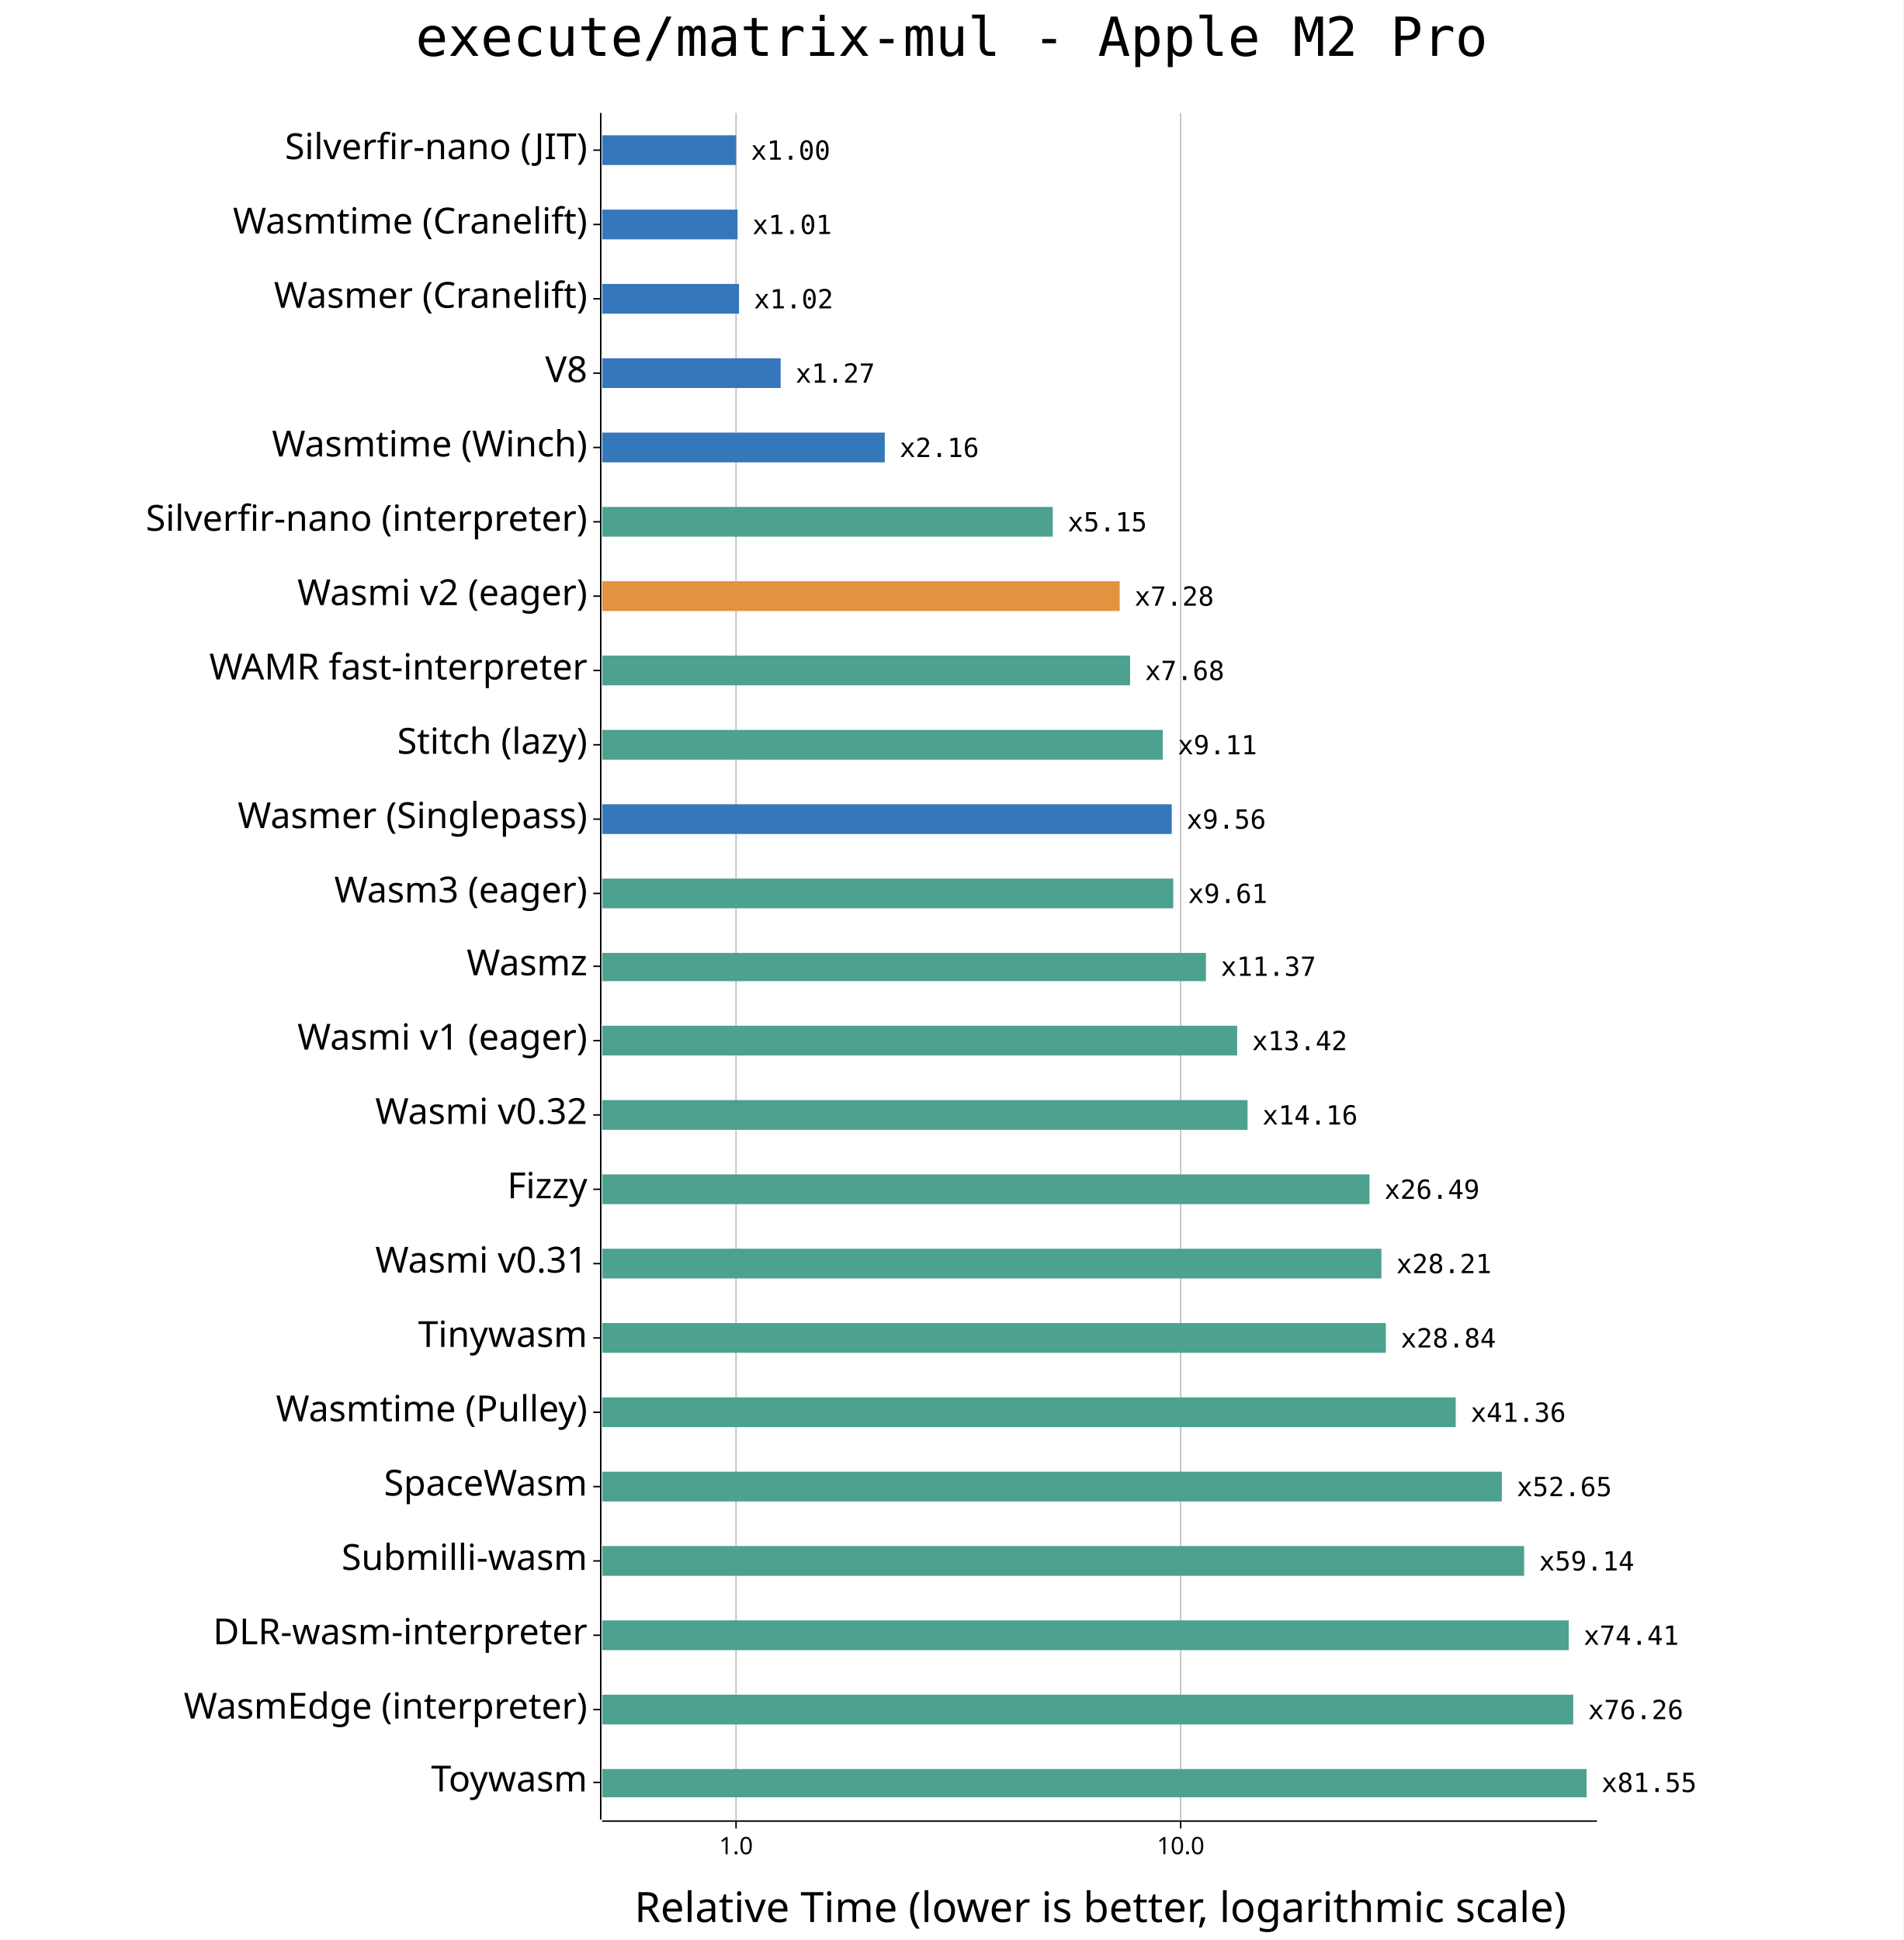
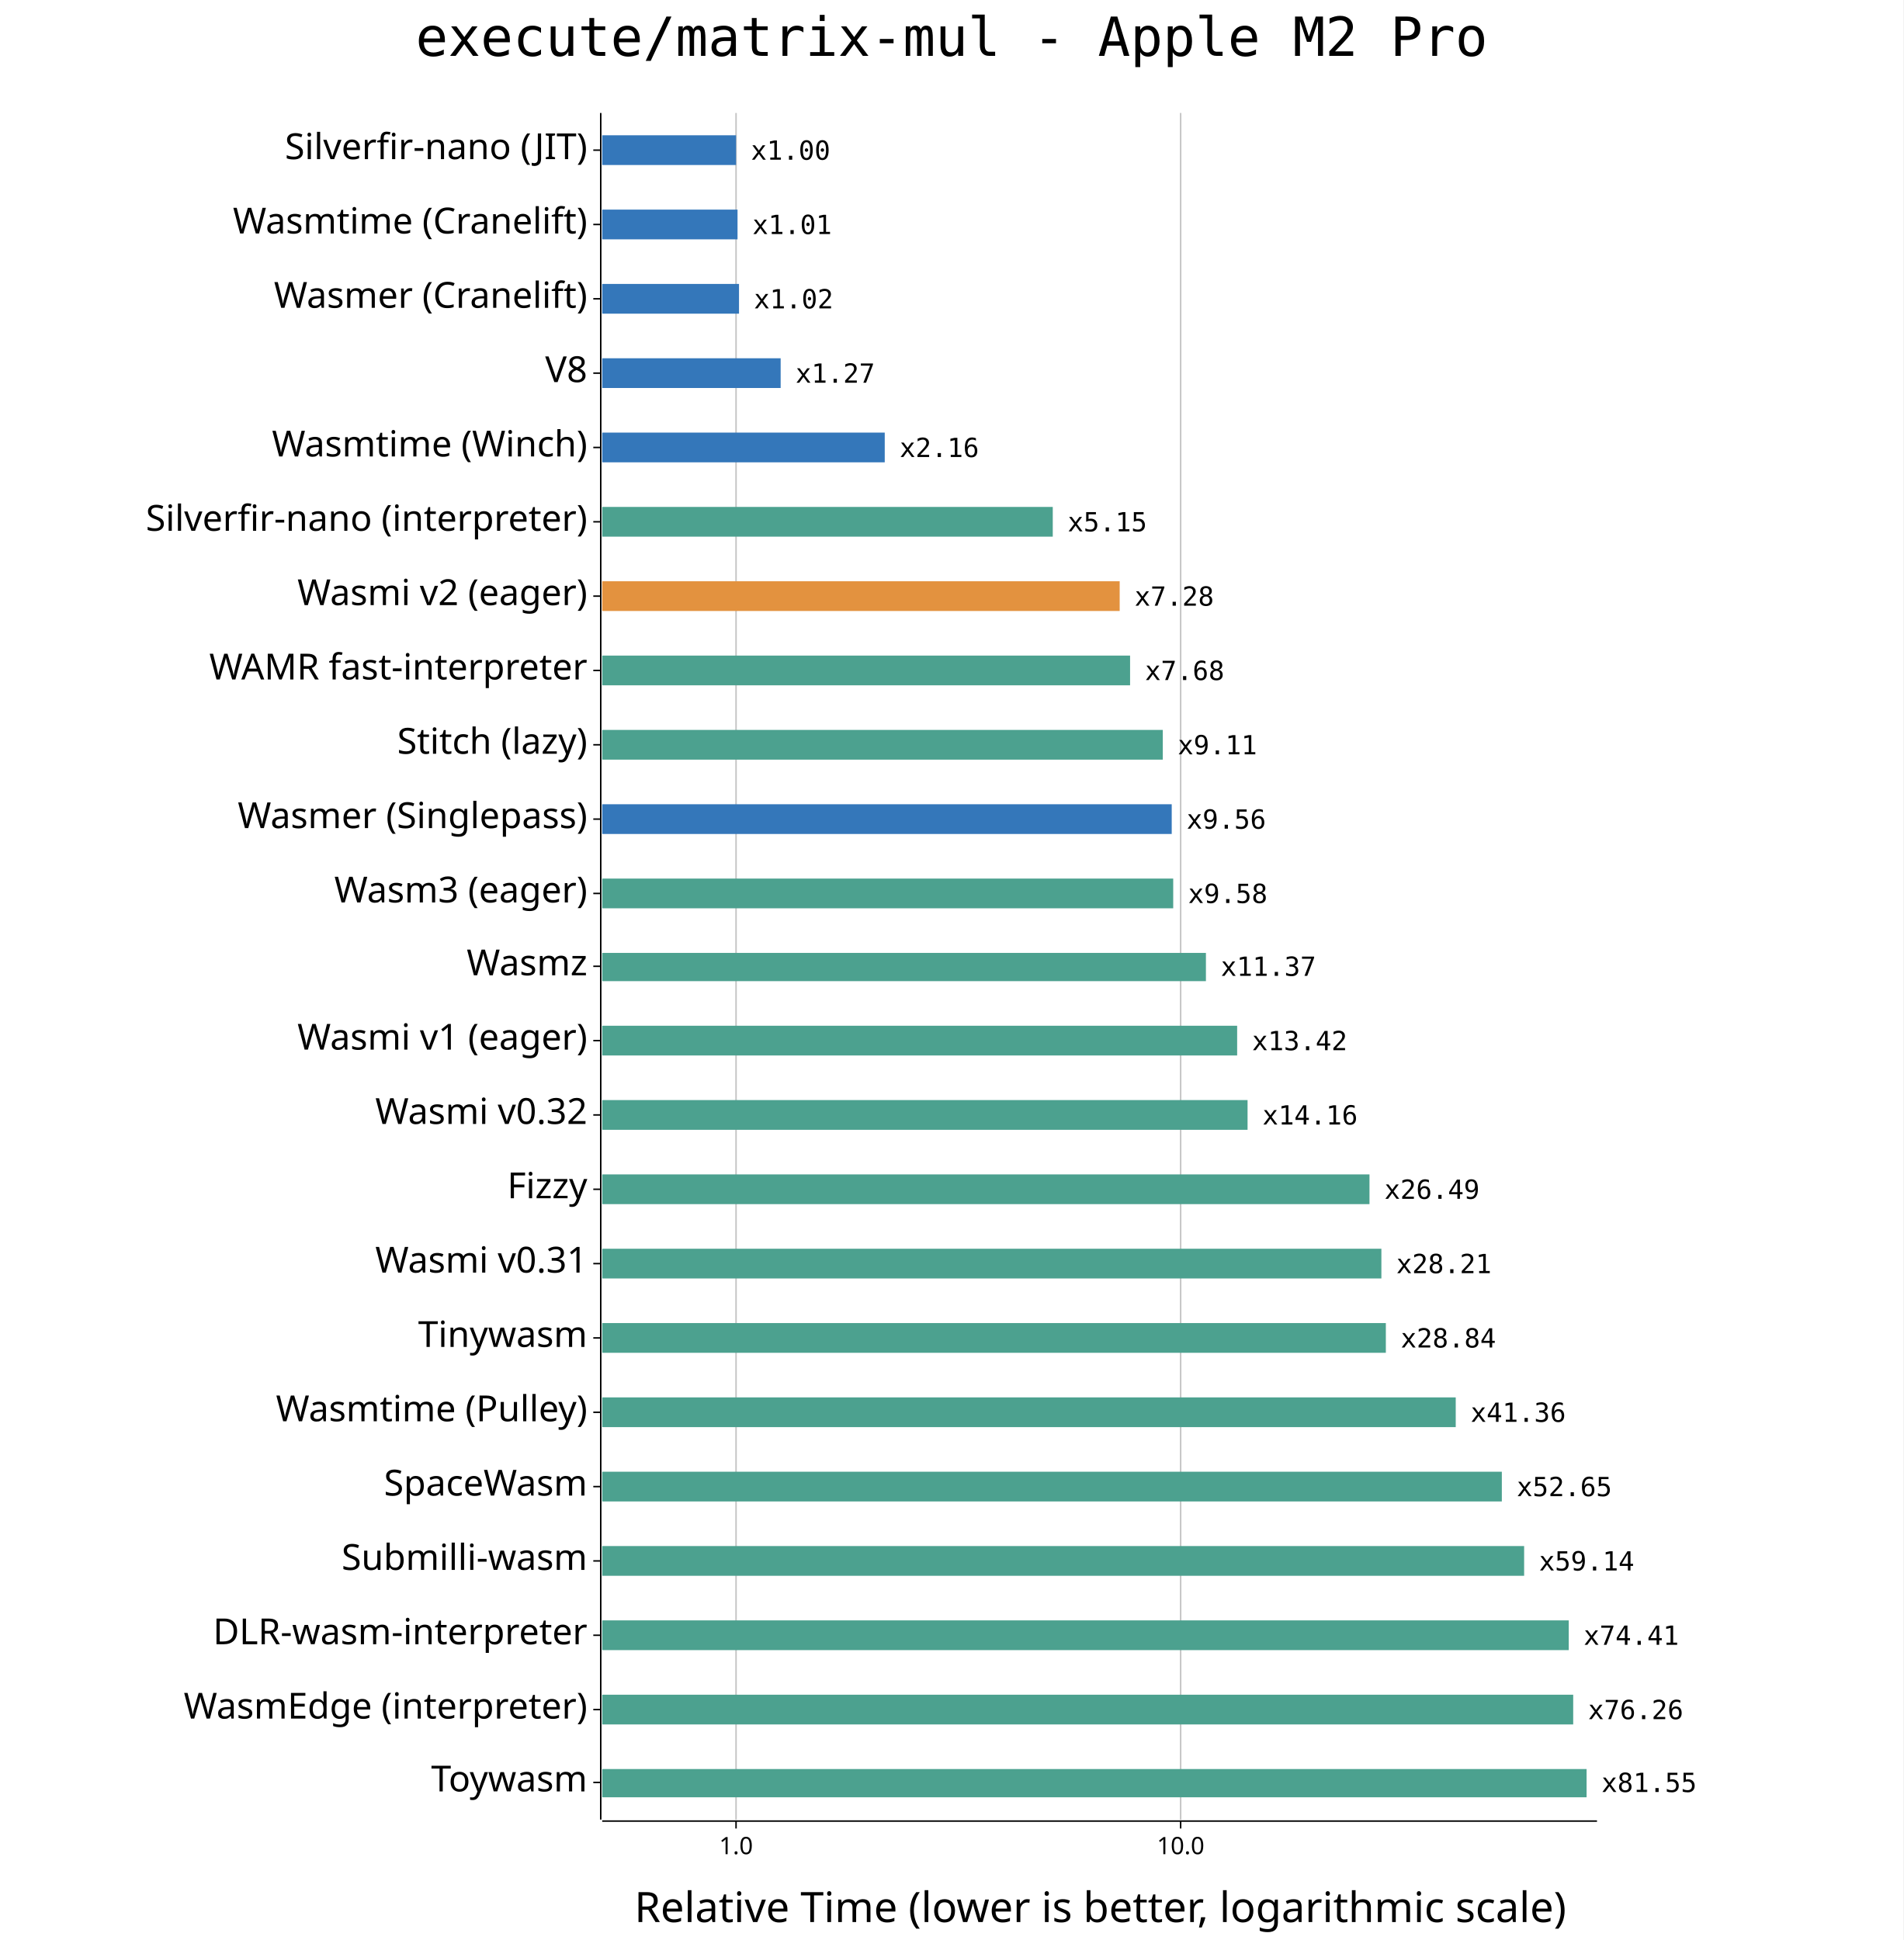
<svg xmlns="http://www.w3.org/2000/svg" width="1280" height="1305" viewBox="0 0 1280 1305">
  <rect x="0" y="0" width="1280" height="1305" opacity="1" fill="#FFFFFF" stroke="none" />
  <text x="640" y="10" dy="0.76em" text-anchor="middle" font-family="monospace" font-size="36.29" opacity="1" fill="#000000">
execute/matrix-mul - Apple M2 Pro
</text>
  <line opacity="0.1" stroke="#000000" stroke-width="1" x1="495" y1="1224" x2="495" y2="76" />
  <line opacity="0.1" stroke="#000000" stroke-width="1" x1="794" y1="1224" x2="794" y2="76" />
  <text x="5" y="650" dy="0.76em" text-anchor="middle" font-family="sans-serif" font-size="28.226" opacity="1" fill="#000000" transform="rotate(270, 5, 650)">

</text>
  <text x="740" y="1300" dy="-0.5ex" text-anchor="middle" font-family="sans-serif" font-size="28.226" opacity="1" fill="#000000">
Relative Time (lower is better, logarithmic scale)
</text>
  <line opacity="0.15" stroke="#000000" stroke-width="1" x1="495" y1="1224" x2="495" y2="76" />
  <line opacity="0.15" stroke="#000000" stroke-width="1" x1="794" y1="1224" x2="794" y2="76" />
  <polyline fill="none" opacity="1" stroke="#000000" stroke-width="1" points="404,76 404,1224 " />
  <text x="395" y="1199" dy="0.5ex" text-anchor="end" font-family="sans-serif" font-size="24.194" opacity="1" fill="#000000">
Toywasm
</text>
  <polyline fill="none" opacity="1" stroke="#000000" stroke-width="1" points="399,1199 404,1199 " />
  <text x="395" y="1150" dy="0.5ex" text-anchor="end" font-family="sans-serif" font-size="24.194" opacity="1" fill="#000000">
WasmEdge (interpreter)
</text>
  <polyline fill="none" opacity="1" stroke="#000000" stroke-width="1" points="399,1150 404,1150 " />
  <text x="395" y="1100" dy="0.5ex" text-anchor="end" font-family="sans-serif" font-size="24.194" opacity="1" fill="#000000">
DLR-wasm-interpreter
</text>
  <polyline fill="none" opacity="1" stroke="#000000" stroke-width="1" points="399,1100 404,1100 " />
  <text x="395" y="1050" dy="0.5ex" text-anchor="end" font-family="sans-serif" font-size="24.194" opacity="1" fill="#000000">
Submilli-wasm
</text>
  <polyline fill="none" opacity="1" stroke="#000000" stroke-width="1" points="399,1050 404,1050 " />
  <text x="395" y="1000" dy="0.5ex" text-anchor="end" font-family="sans-serif" font-size="24.194" opacity="1" fill="#000000">
SpaceWasm
</text>
  <polyline fill="none" opacity="1" stroke="#000000" stroke-width="1" points="399,1000 404,1000 " />
  <text x="395" y="950" dy="0.5ex" text-anchor="end" font-family="sans-serif" font-size="24.194" opacity="1" fill="#000000">
Wasmtime (Pulley)
</text>
  <polyline fill="none" opacity="1" stroke="#000000" stroke-width="1" points="399,950 404,950 " />
  <text x="395" y="900" dy="0.5ex" text-anchor="end" font-family="sans-serif" font-size="24.194" opacity="1" fill="#000000">
Tinywasm
</text>
  <polyline fill="none" opacity="1" stroke="#000000" stroke-width="1" points="399,900 404,900 " />
  <text x="395" y="850" dy="0.5ex" text-anchor="end" font-family="sans-serif" font-size="24.194" opacity="1" fill="#000000">
Wasmi v0.31
</text>
  <polyline fill="none" opacity="1" stroke="#000000" stroke-width="1" points="399,850 404,850 " />
  <text x="395" y="800" dy="0.5ex" text-anchor="end" font-family="sans-serif" font-size="24.194" opacity="1" fill="#000000">
Fizzy
</text>
  <polyline fill="none" opacity="1" stroke="#000000" stroke-width="1" points="399,800 404,800 " />
  <text x="395" y="750" dy="0.5ex" text-anchor="end" font-family="sans-serif" font-size="24.194" opacity="1" fill="#000000">
Wasmi v0.32
</text>
  <polyline fill="none" opacity="1" stroke="#000000" stroke-width="1" points="399,750 404,750 " />
  <text x="395" y="700" dy="0.5ex" text-anchor="end" font-family="sans-serif" font-size="24.194" opacity="1" fill="#000000">
Wasmi v1 (eager)
</text>
  <polyline fill="none" opacity="1" stroke="#000000" stroke-width="1" points="399,700 404,700 " />
  <text x="395" y="650" dy="0.5ex" text-anchor="end" font-family="sans-serif" font-size="24.194" opacity="1" fill="#000000">
Wasmz
</text>
  <polyline fill="none" opacity="1" stroke="#000000" stroke-width="1" points="399,650 404,650 " />
  <text x="395" y="601" dy="0.5ex" text-anchor="end" font-family="sans-serif" font-size="24.194" opacity="1" fill="#000000">
Wasm3 (eager)
</text>
  <polyline fill="none" opacity="1" stroke="#000000" stroke-width="1" points="399,601 404,601 " />
  <text x="395" y="551" dy="0.5ex" text-anchor="end" font-family="sans-serif" font-size="24.194" opacity="1" fill="#000000">
Wasmer (Singlepass)
</text>
  <polyline fill="none" opacity="1" stroke="#000000" stroke-width="1" points="399,551 404,551 " />
  <text x="395" y="501" dy="0.5ex" text-anchor="end" font-family="sans-serif" font-size="24.194" opacity="1" fill="#000000">
Stitch (lazy)
</text>
  <polyline fill="none" opacity="1" stroke="#000000" stroke-width="1" points="399,501 404,501 " />
  <text x="395" y="451" dy="0.5ex" text-anchor="end" font-family="sans-serif" font-size="24.194" opacity="1" fill="#000000">
WAMR fast-interpreter
</text>
  <polyline fill="none" opacity="1" stroke="#000000" stroke-width="1" points="399,451 404,451 " />
  <text x="395" y="401" dy="0.5ex" text-anchor="end" font-family="sans-serif" font-size="24.194" opacity="1" fill="#000000">
Wasmi v2 (eager)
</text>
  <polyline fill="none" opacity="1" stroke="#000000" stroke-width="1" points="399,401 404,401 " />
  <text x="395" y="351" dy="0.5ex" text-anchor="end" font-family="sans-serif" font-size="24.194" opacity="1" fill="#000000">
Silverfir-nano (interpreter)
</text>
  <polyline fill="none" opacity="1" stroke="#000000" stroke-width="1" points="399,351 404,351 " />
  <text x="395" y="301" dy="0.5ex" text-anchor="end" font-family="sans-serif" font-size="24.194" opacity="1" fill="#000000">
Wasmtime (Winch)
</text>
  <polyline fill="none" opacity="1" stroke="#000000" stroke-width="1" points="399,301 404,301 " />
  <text x="395" y="251" dy="0.5ex" text-anchor="end" font-family="sans-serif" font-size="24.194" opacity="1" fill="#000000">
V8
</text>
  <polyline fill="none" opacity="1" stroke="#000000" stroke-width="1" points="399,251 404,251 " />
  <text x="395" y="201" dy="0.5ex" text-anchor="end" font-family="sans-serif" font-size="24.194" opacity="1" fill="#000000">
Wasmer (Cranelift)
</text>
  <polyline fill="none" opacity="1" stroke="#000000" stroke-width="1" points="399,201 404,201 " />
  <text x="395" y="151" dy="0.5ex" text-anchor="end" font-family="sans-serif" font-size="24.194" opacity="1" fill="#000000">
Wasmtime (Cranelift)
</text>
  <polyline fill="none" opacity="1" stroke="#000000" stroke-width="1" points="399,151 404,151 " />
  <text x="395" y="101" dy="0.5ex" text-anchor="end" font-family="sans-serif" font-size="24.194" opacity="1" fill="#000000">
Silverfir-nano (JIT)
</text>
  <polyline fill="none" opacity="1" stroke="#000000" stroke-width="1" points="399,101 404,101 " />
  <polyline fill="none" opacity="1" stroke="#000000" stroke-width="1" points="405,1225 1074,1225 " />
  <text x="495" y="1235" dy="0.76em" text-anchor="middle" font-family="sans-serif" font-size="16.129" opacity="1" fill="#000000">
1.0
</text>
  <polyline fill="none" opacity="1" stroke="#000000" stroke-width="1" points="495,1225 495,1230 " />
  <text x="794" y="1235" dy="0.76em" text-anchor="middle" font-family="sans-serif" font-size="16.129" opacity="1" fill="#000000">
10.0
</text>
  <polyline fill="none" opacity="1" stroke="#000000" stroke-width="1" points="794,1225 794,1230 " />
+   <rect x="405" y="1190" width="662" height="19" opacity="1" fill="#4CA18F" stroke="none" />
+   <rect x="405" y="890" width="527" height="20" opacity="1" fill="#4CA18F" stroke="none" />
+   <rect x="405" y="740" width="434" height="20" opacity="1" fill="#4CA18F" stroke="none" />
+   <rect x="405" y="1140" width="653" height="20" opacity="1" fill="#4CA18F" stroke="none" />
  <rect x="405" y="641" width="406" height="19" opacity="1" fill="#4CA18F" stroke="none" />
+   <rect x="405" y="591" width="384" height="20" opacity="1" fill="#4CA18F" stroke="none" />
+   <rect x="405" y="1040" width="620" height="20" opacity="1" fill="#4CA18F" stroke="none" />
+   <rect x="405" y="391" width="348" height="20" opacity="1" fill="#E3923F" stroke="none" />
+   <rect x="405" y="241" width="120" height="20" opacity="1" fill="#3477BA" stroke="none" />
+   <rect x="405" y="1090" width="650" height="20" opacity="1" fill="#4CA18F" stroke="none" />
+   <rect x="405" y="790" width="516" height="20" opacity="1" fill="#4CA18F" stroke="none" />
+   <rect x="405" y="491" width="377" height="20" opacity="1" fill="#4CA18F" stroke="none" />
+   <rect x="405" y="141" width="91" height="20" opacity="1" fill="#3477BA" stroke="none" />
+   <rect x="405" y="441" width="355" height="20" opacity="1" fill="#4CA18F" stroke="none" />
+   <rect x="405" y="990" width="605" height="20" opacity="1" fill="#4CA18F" stroke="none" />
+   <rect x="405" y="940" width="574" height="20" opacity="1" fill="#4CA18F" stroke="none" />
+   <rect x="405" y="840" width="524" height="20" opacity="1" fill="#4CA18F" stroke="none" />
  <rect x="405" y="541" width="383" height="20" opacity="1" fill="#3477BA" stroke="none" />
-   <rect x="405" y="990" width="605" height="20" opacity="1" fill="#4CA18F" stroke="none" />
-   <rect x="405" y="890" width="527" height="20" opacity="1" fill="#4CA18F" stroke="none" />
  <rect x="405" y="291" width="190" height="20" opacity="1" fill="#3477BA" stroke="none" />
-   <rect x="405" y="1190" width="662" height="19" opacity="1" fill="#4CA18F" stroke="none" />
-   <rect x="405" y="1090" width="650" height="20" opacity="1" fill="#4CA18F" stroke="none" />
-   <rect x="405" y="441" width="355" height="20" opacity="1" fill="#4CA18F" stroke="none" />
-   <rect x="405" y="840" width="524" height="20" opacity="1" fill="#4CA18F" stroke="none" />
+   <rect x="405" y="91" width="90" height="20" opacity="1" fill="#3477BA" stroke="none" />
+   <rect x="405" y="191" width="92" height="20" opacity="1" fill="#3477BA" stroke="none" />
  <rect x="405" y="690" width="427" height="20" opacity="1" fill="#4CA18F" stroke="none" />
-   <rect x="405" y="740" width="434" height="20" opacity="1" fill="#4CA18F" stroke="none" />
-   <rect x="405" y="391" width="348" height="20" opacity="1" fill="#E3923F" stroke="none" />
  <rect x="405" y="341" width="303" height="20" opacity="1" fill="#4CA18F" stroke="none" />
-   <rect x="405" y="241" width="120" height="20" opacity="1" fill="#3477BA" stroke="none" />
-   <rect x="405" y="141" width="91" height="20" opacity="1" fill="#3477BA" stroke="none" />
-   <rect x="405" y="91" width="90" height="20" opacity="1" fill="#3477BA" stroke="none" />
-   <rect x="405" y="1040" width="620" height="20" opacity="1" fill="#4CA18F" stroke="none" />
-   <rect x="405" y="591" width="384" height="20" opacity="1" fill="#4CA18F" stroke="none" />
-   <rect x="405" y="491" width="377" height="20" opacity="1" fill="#4CA18F" stroke="none" />
-   <rect x="405" y="191" width="92" height="20" opacity="1" fill="#3477BA" stroke="none" />
-   <rect x="405" y="790" width="516" height="20" opacity="1" fill="#4CA18F" stroke="none" />
-   <rect x="405" y="1140" width="653" height="20" opacity="1" fill="#4CA18F" stroke="none" />
-   <rect x="405" y="940" width="574" height="20" opacity="1" fill="#4CA18F" stroke="none" />
  <text x="1077" y="1201" dy="0.5ex" text-anchor="start" font-family="monospace" font-size="17.742" opacity="1" fill="#000000">
x81.55
</text>
  <text x="1068" y="1152" dy="0.5ex" text-anchor="start" font-family="monospace" font-size="17.742" opacity="1" fill="#000000">
x76.26
</text>
  <text x="1065" y="1102" dy="0.5ex" text-anchor="start" font-family="monospace" font-size="17.742" opacity="1" fill="#000000">
x74.41
</text>
  <text x="1035" y="1052" dy="0.5ex" text-anchor="start" font-family="monospace" font-size="17.742" opacity="1" fill="#000000">
x59.14
</text>
  <text x="1020" y="1002" dy="0.5ex" text-anchor="start" font-family="monospace" font-size="17.742" opacity="1" fill="#000000">
x52.65
</text>
  <text x="989" y="952" dy="0.5ex" text-anchor="start" font-family="monospace" font-size="17.742" opacity="1" fill="#000000">
x41.36
</text>
  <text x="942" y="902" dy="0.5ex" text-anchor="start" font-family="monospace" font-size="17.742" opacity="1" fill="#000000">
x28.84
</text>
  <text x="939" y="852" dy="0.5ex" text-anchor="start" font-family="monospace" font-size="17.742" opacity="1" fill="#000000">
x28.21
</text>
  <text x="931" y="802" dy="0.5ex" text-anchor="start" font-family="monospace" font-size="17.742" opacity="1" fill="#000000">
x26.49
</text>
  <text x="849" y="752" dy="0.5ex" text-anchor="start" font-family="monospace" font-size="17.742" opacity="1" fill="#000000">
x14.16
</text>
  <text x="842" y="702" dy="0.5ex" text-anchor="start" font-family="monospace" font-size="17.742" opacity="1" fill="#000000">
x13.42
</text>
  <text x="821" y="652" dy="0.5ex" text-anchor="start" font-family="monospace" font-size="17.742" opacity="1" fill="#000000">
x11.37
</text>
  <text x="799" y="603" dy="0.5ex" text-anchor="start" font-family="monospace" font-size="17.742" opacity="1" fill="#000000">
- x9.61
+ x9.58
</text>
  <text x="798" y="553" dy="0.5ex" text-anchor="start" font-family="monospace" font-size="17.742" opacity="1" fill="#000000">
x9.56
</text>
  <text x="792" y="503" dy="0.5ex" text-anchor="start" font-family="monospace" font-size="17.742" opacity="1" fill="#000000">
x9.11
</text>
  <text x="770" y="453" dy="0.5ex" text-anchor="start" font-family="monospace" font-size="17.742" opacity="1" fill="#000000">
x7.68
</text>
  <text x="763" y="403" dy="0.5ex" text-anchor="start" font-family="monospace" font-size="17.742" opacity="1" fill="#000000">
x7.28
</text>
  <text x="718" y="353" dy="0.5ex" text-anchor="start" font-family="monospace" font-size="17.742" opacity="1" fill="#000000">
x5.15
</text>
  <text x="605" y="303" dy="0.5ex" text-anchor="start" font-family="monospace" font-size="17.742" opacity="1" fill="#000000">
x2.16
</text>
  <text x="535" y="253" dy="0.5ex" text-anchor="start" font-family="monospace" font-size="17.742" opacity="1" fill="#000000">
x1.27
</text>
  <text x="507" y="203" dy="0.5ex" text-anchor="start" font-family="monospace" font-size="17.742" opacity="1" fill="#000000">
x1.02
</text>
  <text x="506" y="153" dy="0.5ex" text-anchor="start" font-family="monospace" font-size="17.742" opacity="1" fill="#000000">
x1.01
</text>
  <text x="505" y="103" dy="0.5ex" text-anchor="start" font-family="monospace" font-size="17.742" opacity="1" fill="#000000">
x1.00
</text>
</svg>
